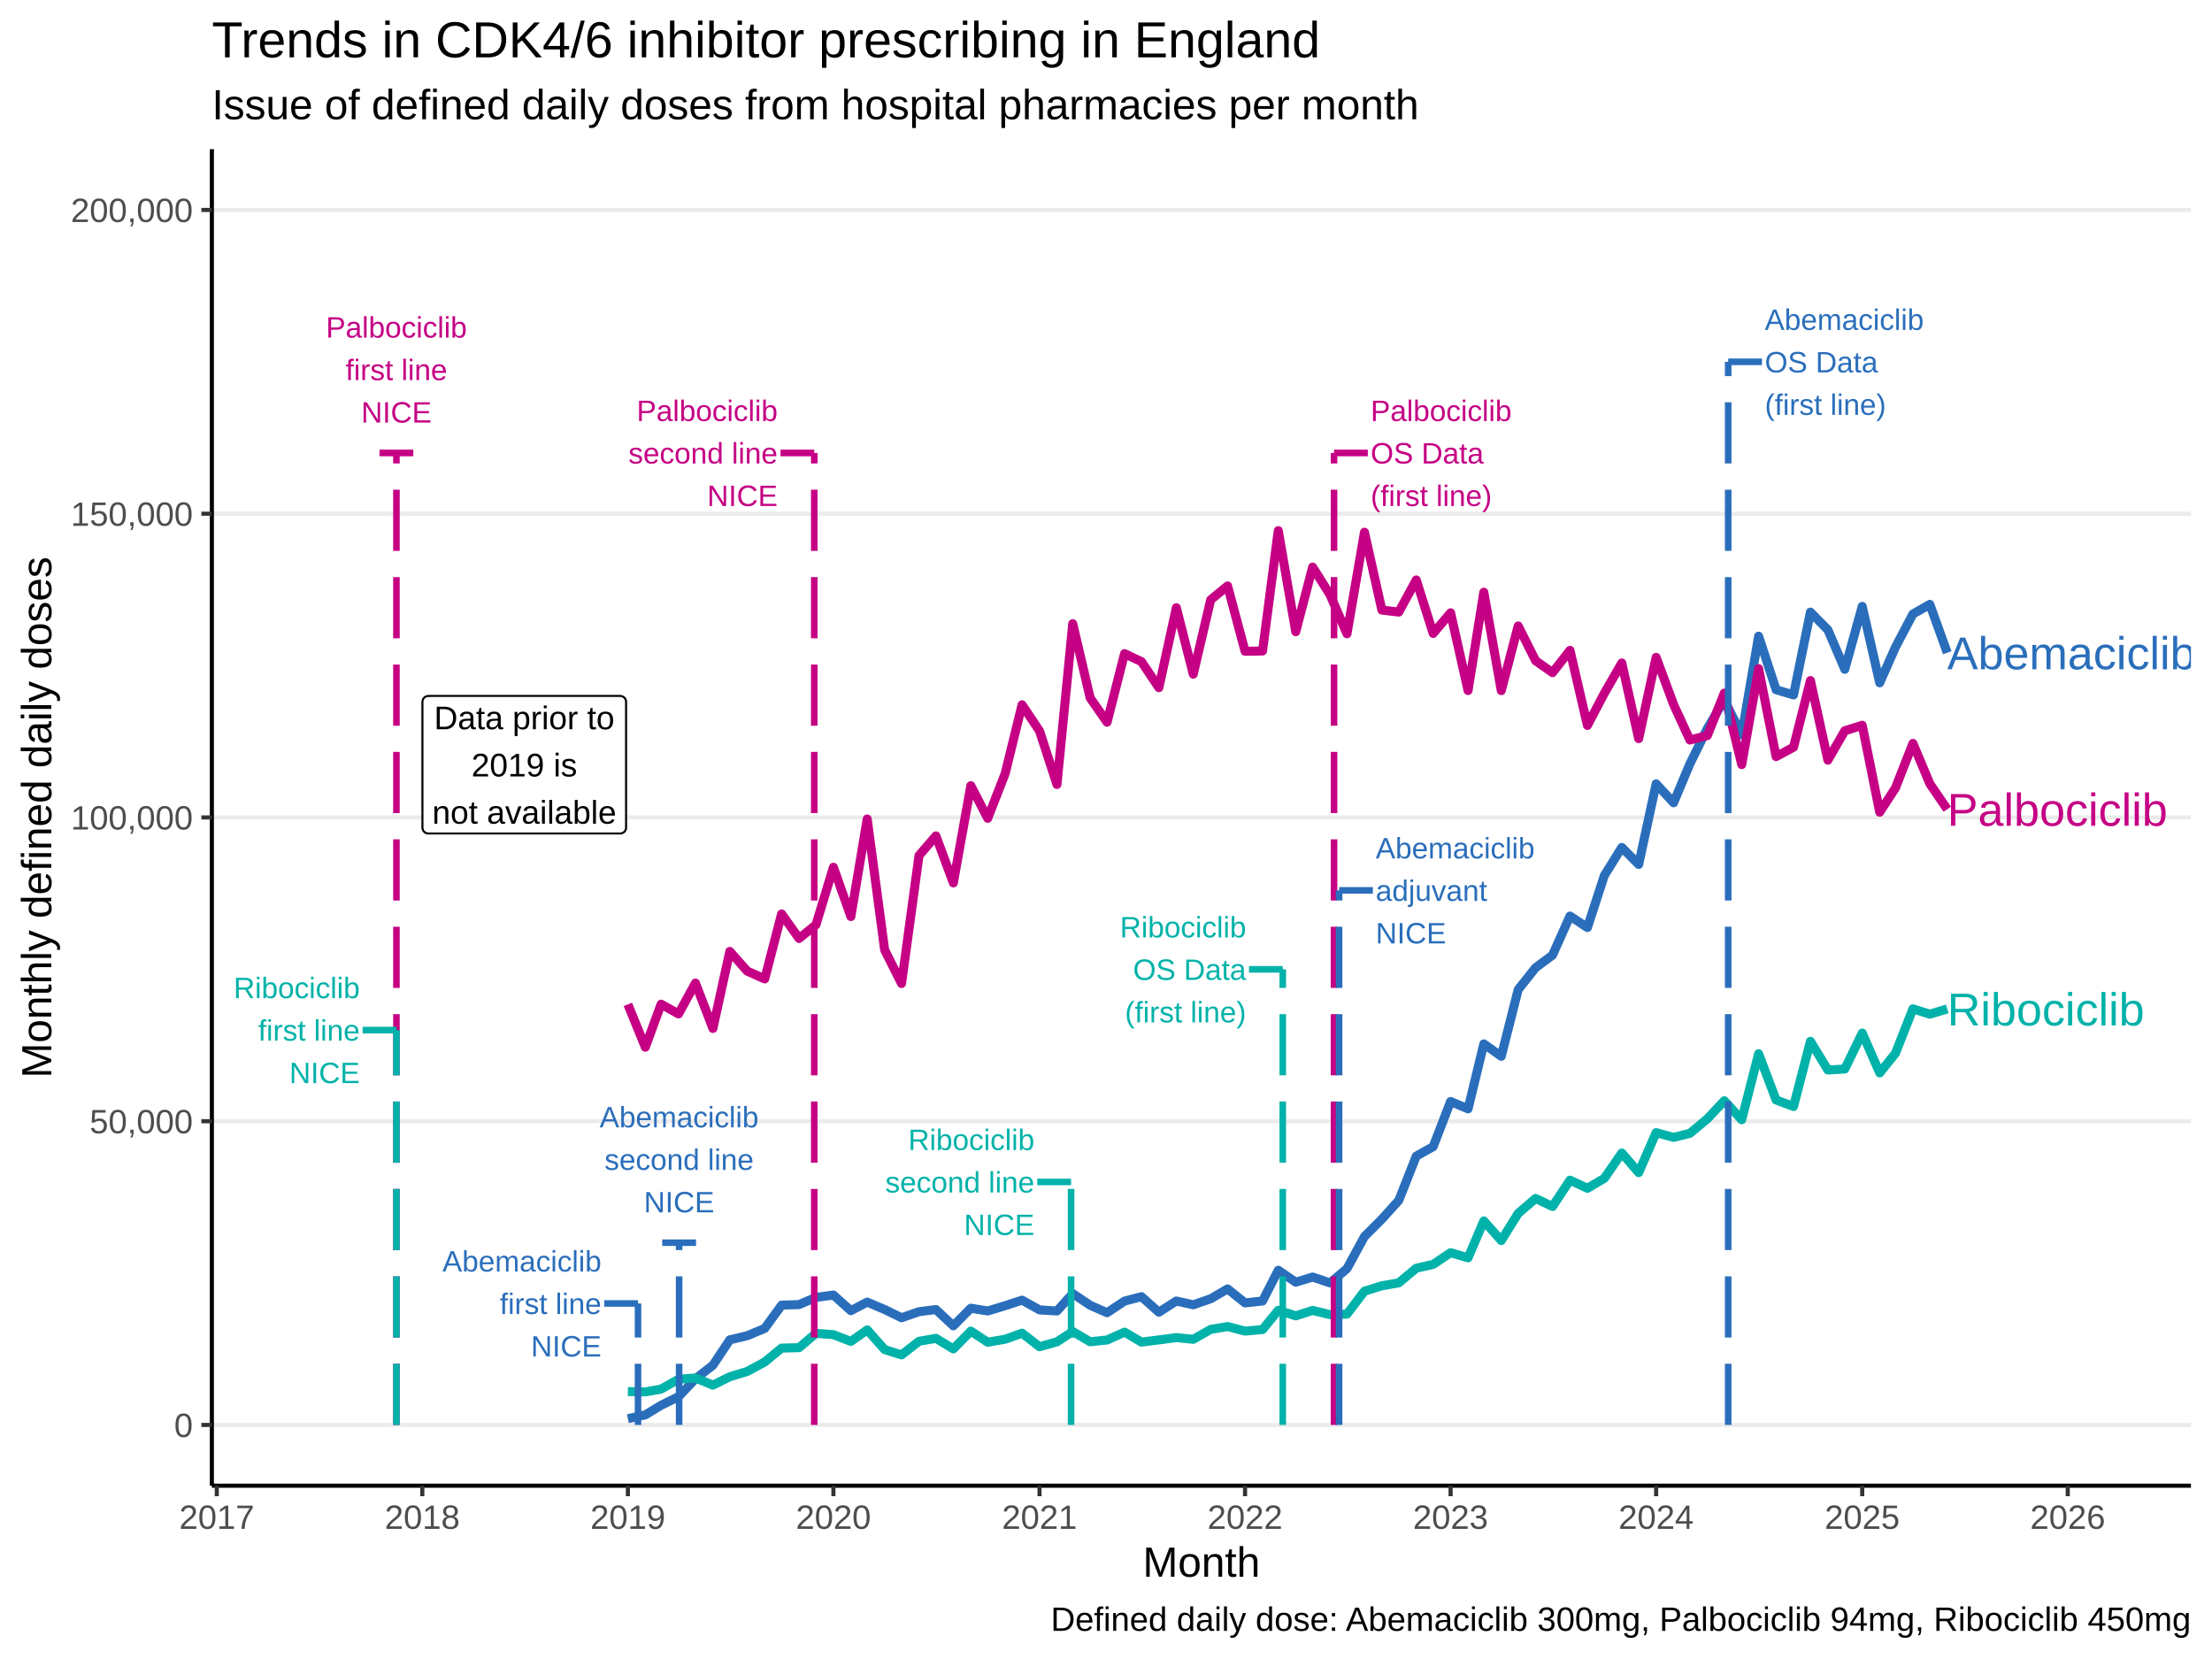
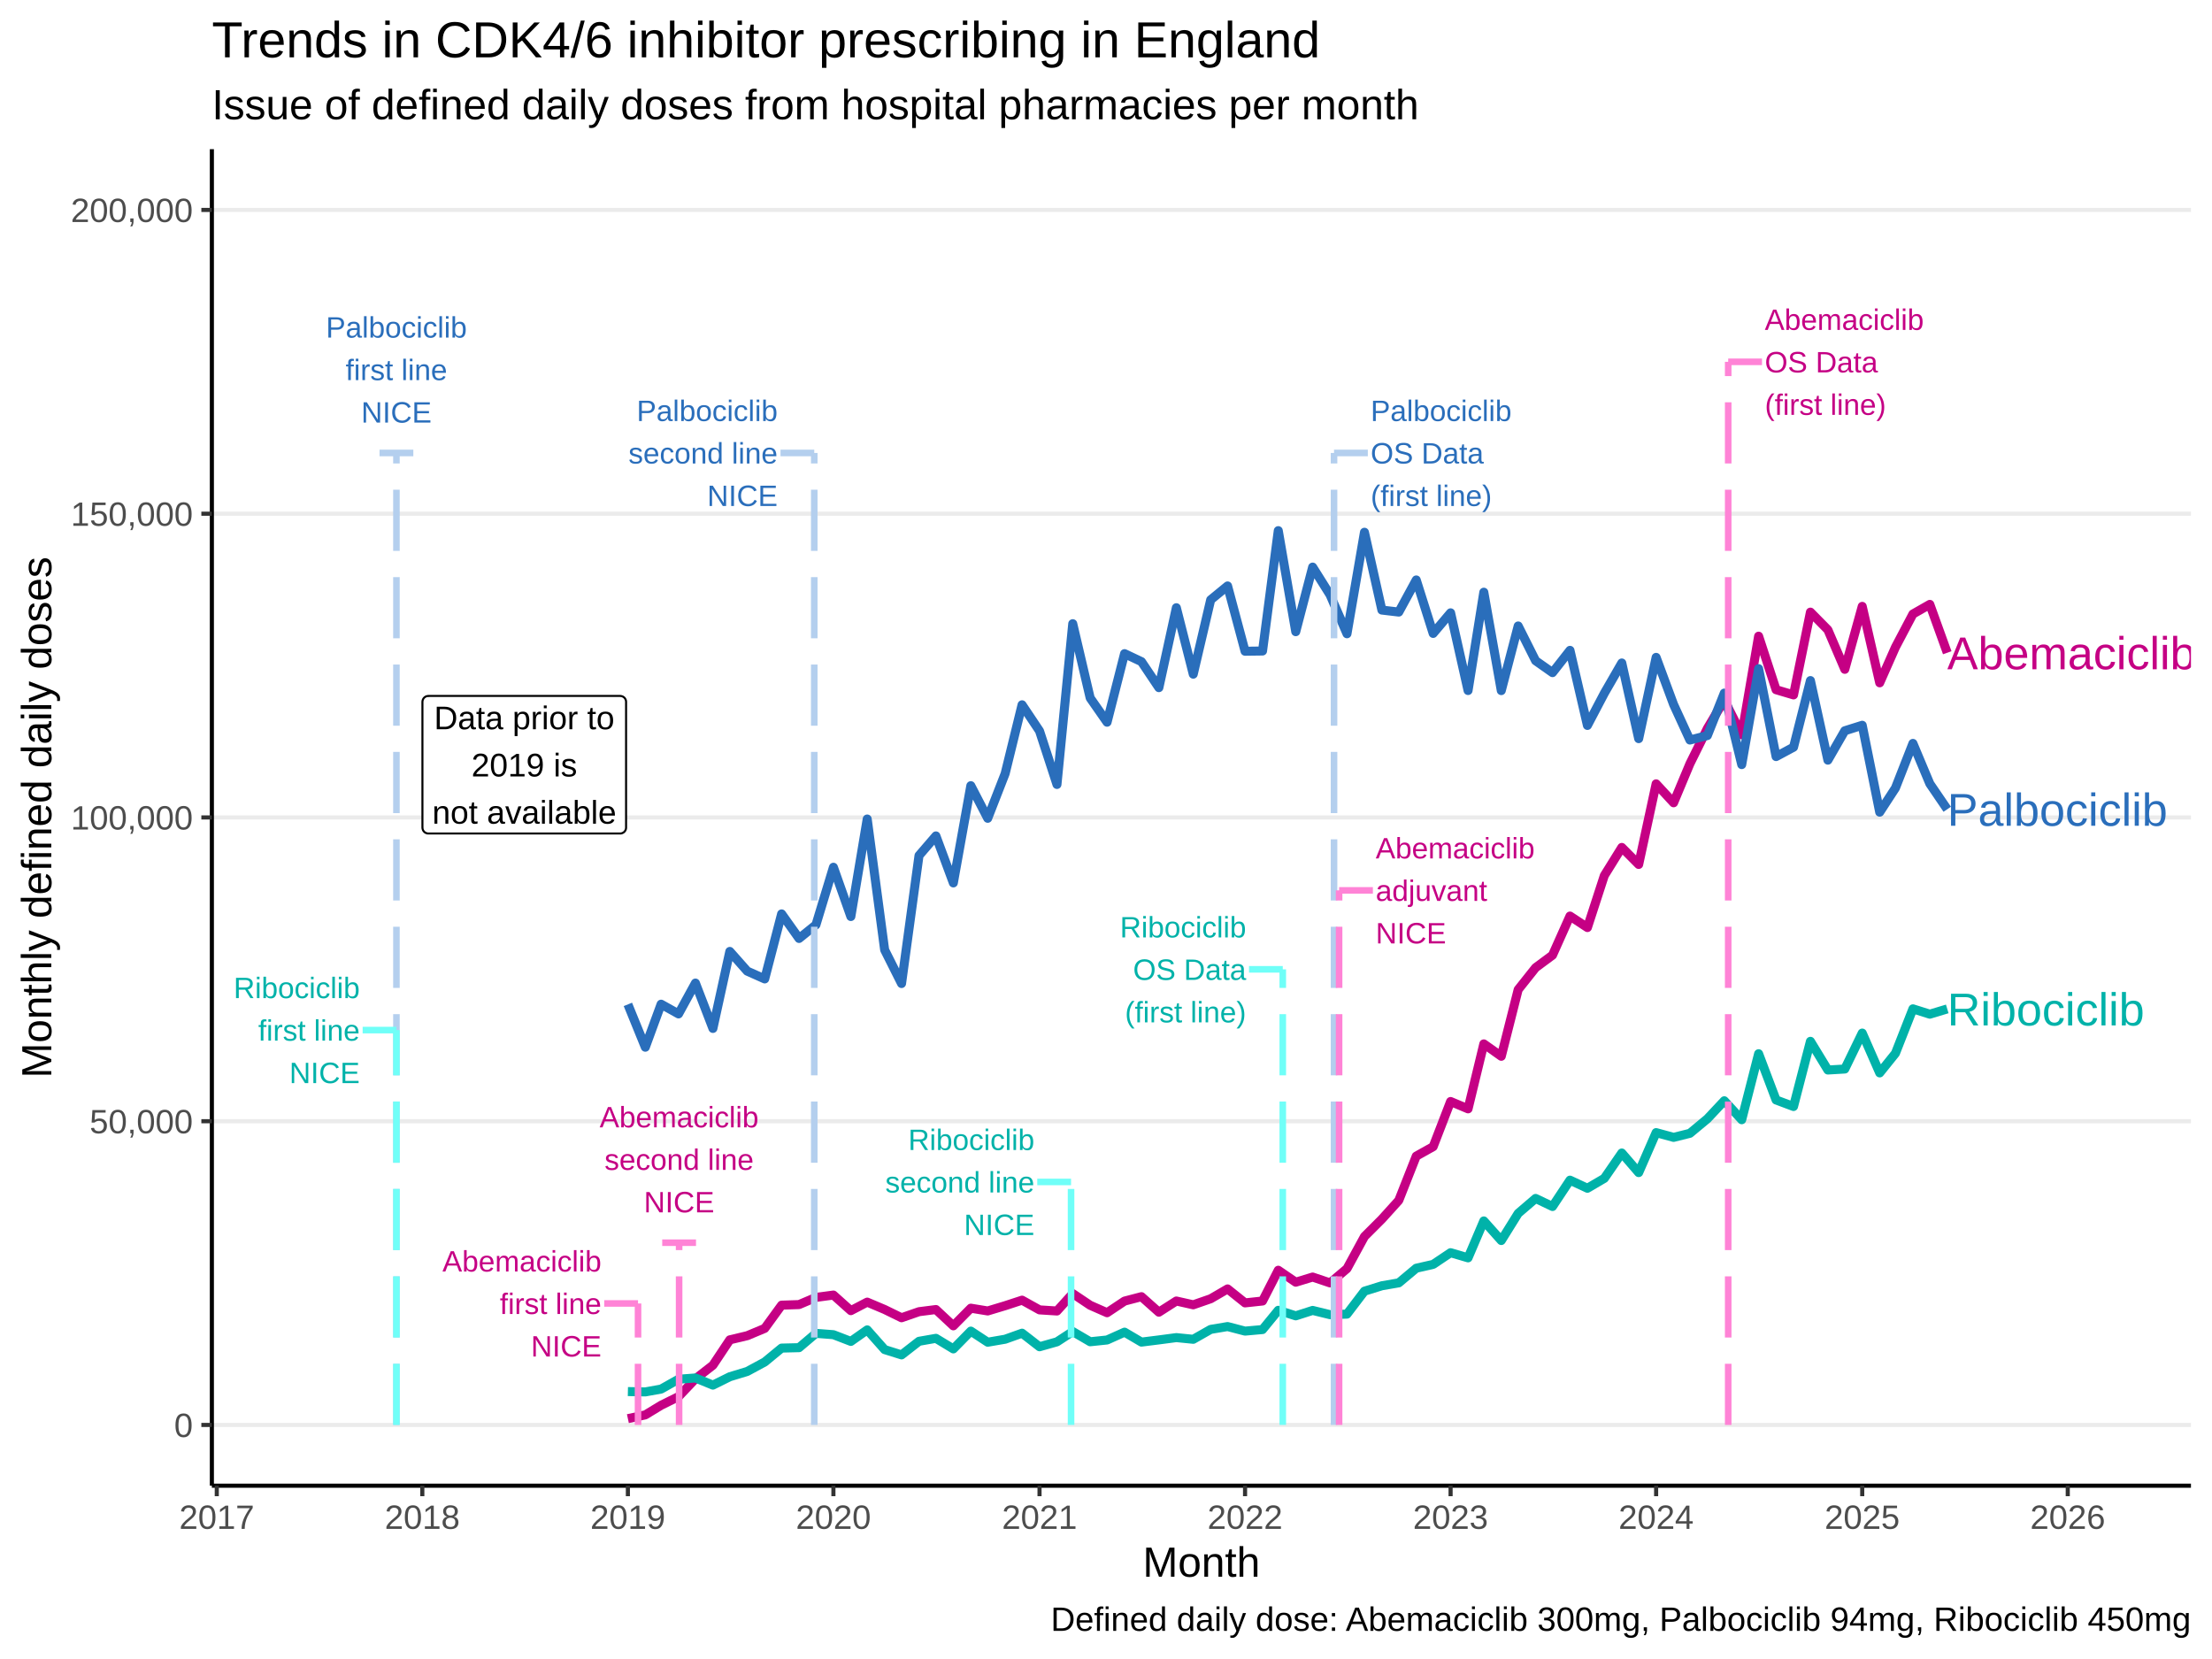
<svg xmlns="http://www.w3.org/2000/svg" class="svglite" width="576.00pt" height="432.00pt" viewBox="0 0 576.00 432.00">
  <defs>
    <style type="text/css">
    .svglite line, .svglite polyline, .svglite polygon, .svglite path, .svglite rect, .svglite circle {
      fill: none;
      stroke: #000000;
      stroke-linecap: round;
      stroke-linejoin: round;
      stroke-miterlimit: 10.00;
    }
    .svglite text {
      white-space: pre;
    }
  </style>
  </defs>
  <rect width="100%" height="100%" style="stroke: none; fill: #FFFFFF;" />
  <defs>
    <clipPath id="cpMC4wMHw1NzYuMDB8MC4wMHw0MzIuMDA=">
      <rect x="0.00" y="0.00" width="576.00" height="432.00" />
    </clipPath>
  </defs>
  <g clip-path="url(#cpMC4wMHw1NzYuMDB8MC4wMHw0MzIuMDA=)">
    <rect x="0.00" y="0" width="576.00" height="432.00" style="stroke-width: 1.07; stroke: #FFFFFF; fill: #FFFFFF;" />
  </g>
  <defs>
    <clipPath id="cpNTUuMTd8NTcwLjUyfDM4Ljg1fDM4Ni44Nw==">
      <rect x="55.17" y="38.85" width="515.35" height="348.02" />
    </clipPath>
  </defs>
  <g clip-path="url(#cpNTUuMTd8NTcwLjUyfDM4Ljg1fDM4Ni44Nw==)">
    <rect x="55.17" y="38.85" width="515.35" height="348.02" style="stroke-width: 1.07; stroke: none; fill: #FFFFFF;" />
    <polyline points="55.17,371.05 570.52,371.05 " style="stroke-width: 1.07; stroke: #EBEBEB; stroke-linecap: butt;" />
    <polyline points="55.17,291.96 570.52,291.96 " style="stroke-width: 1.07; stroke: #EBEBEB; stroke-linecap: butt;" />
    <polyline points="55.17,212.86 570.52,212.86 " style="stroke-width: 1.07; stroke: #EBEBEB; stroke-linecap: butt;" />
    <polyline points="55.17,133.77 570.52,133.77 " style="stroke-width: 1.07; stroke: #EBEBEB; stroke-linecap: butt;" />
    <polyline points="55.17,54.67 570.52,54.67 " style="stroke-width: 1.07; stroke: #EBEBEB; stroke-linecap: butt;" />
-     <polyline points="163.50,369.41 168.04,368.43 172.15,365.93 176.69,363.68 181.09,359.04 185.64,355.50 190.04,348.89 194.58,347.81 199.13,345.91 203.53,339.86 208.07,339.71 212.47,337.84 217.02,337.23 221.56,341.29 225.82,339.07 230.36,340.99 234.76,343.14 239.31,341.56 243.71,341.00 248.25,345.24 252.80,340.65 257.20,341.37 261.74,340.00 266.14,338.56 270.69,341.09 275.23,341.38 279.34,336.85 283.88,339.89 288.28,341.83 292.83,338.80 297.23,337.65 301.77,341.69 306.32,338.78 310.72,339.77 315.26,338.19 319.66,335.63 324.21,339.27 328.76,338.78 332.86,330.77 337.41,333.88 341.81,332.54 346.35,334.07 350.75,330.35 355.30,321.99 359.84,317.45 364.24,312.58 368.79,301.05 373.19,298.59 377.73,286.83 382.28,288.74 386.38,271.83 390.93,275.05 395.33,257.69 399.87,251.98 404.27,248.72 408.82,238.54 413.36,241.53 417.76,228.00 422.31,220.67 426.71,225.10 431.25,204.11 435.80,209.04 440.05,198.88 444.60,189.68 449.00,182.29 453.54,191.33 457.94,165.66 462.49,179.60 467.03,180.95 471.43,159.40 475.98,164.02 480.38,174.29 484.92,157.90 489.47,177.80 493.57,168.53 498.12,159.89 502.52,157.38 507.06,169.97 " style="stroke-width: 2.35; stroke: #2A6EBB; stroke-linecap: butt;" />
-     <polyline points="163.50,261.54 168.04,272.69 172.15,261.49 176.69,264.02 181.09,255.99 185.64,267.80 190.04,247.75 194.58,252.88 199.13,254.91 203.53,237.98 208.07,244.37 212.47,240.82 217.02,225.83 221.56,238.66 225.82,213.27 230.36,247.35 234.76,256.11 239.31,222.78 243.71,217.67 248.25,229.91 252.80,204.59 257.20,213.08 261.74,201.44 266.14,183.53 270.69,190.34 275.23,204.27 279.34,162.41 283.88,181.75 288.28,188.06 292.83,170.21 297.23,172.29 301.77,179.06 306.32,158.25 310.72,175.55 315.26,156.19 319.66,152.58 324.21,169.58 328.76,169.52 332.86,138.18 337.41,164.49 341.81,147.67 346.35,154.90 350.75,165.03 355.30,138.60 359.84,158.86 364.24,159.38 368.79,151.02 373.19,164.94 377.73,159.58 382.28,179.81 386.38,154.21 390.93,179.83 395.33,163.00 399.87,172.05 404.27,175.15 408.82,169.35 413.36,188.90 417.76,180.53 422.31,172.64 426.71,192.34 431.25,171.18 435.80,183.45 440.05,192.70 444.60,191.53 449.00,180.48 453.54,199.10 457.94,174.12 462.49,197.01 467.03,194.57 471.43,177.22 475.98,197.94 480.38,190.29 484.92,188.86 489.47,211.49 493.57,205.19 498.12,193.58 502.52,204.07 507.06,210.73 " style="stroke-width: 2.35; stroke: #C50084; stroke-linecap: butt;" />
+     <polyline points="163.50,369.41 168.04,368.43 172.15,365.93 176.69,363.68 181.09,359.04 185.64,355.50 190.04,348.89 194.58,347.81 199.13,345.91 203.53,339.86 208.07,339.71 212.47,337.84 217.02,337.23 221.56,341.29 225.82,339.07 230.36,340.99 234.76,343.14 239.31,341.56 243.71,341.00 248.25,345.24 252.80,340.65 257.20,341.37 261.74,340.00 266.14,338.56 270.69,341.09 275.23,341.38 279.34,336.85 283.88,339.89 288.28,341.83 292.83,338.80 297.23,337.65 301.77,341.69 306.32,338.78 310.72,339.77 315.26,338.19 319.66,335.63 324.21,339.27 328.76,338.78 332.86,330.77 337.41,333.88 341.81,332.54 346.35,334.07 350.75,330.35 355.30,321.99 359.84,317.45 364.24,312.58 368.79,301.05 373.19,298.59 377.73,286.83 382.28,288.74 386.38,271.83 390.93,275.05 395.33,257.69 399.87,251.98 404.27,248.72 408.82,238.54 413.36,241.53 417.76,228.00 422.31,220.67 426.71,225.10 431.25,204.11 435.80,209.04 440.05,198.88 444.60,189.68 449.00,182.29 453.54,191.33 457.94,165.66 462.49,179.60 467.03,180.95 471.43,159.40 475.98,164.02 480.38,174.29 484.92,157.90 489.47,177.80 493.57,168.53 498.12,159.89 502.52,157.38 507.06,169.97 " style="stroke-width: 2.35; stroke: #C50084; stroke-linecap: butt;" />
+     <polyline points="163.50,261.54 168.04,272.69 172.15,261.49 176.69,264.02 181.09,255.99 185.64,267.80 190.04,247.75 194.58,252.88 199.13,254.91 203.53,237.98 208.07,244.37 212.47,240.82 217.02,225.83 221.56,238.66 225.82,213.27 230.36,247.35 234.76,256.11 239.31,222.78 243.71,217.67 248.25,229.91 252.80,204.59 257.20,213.08 261.74,201.44 266.14,183.53 270.69,190.34 275.23,204.27 279.34,162.41 283.88,181.75 288.28,188.06 292.83,170.21 297.23,172.29 301.77,179.06 306.32,158.25 310.72,175.55 315.26,156.19 319.66,152.58 324.21,169.58 328.76,169.52 332.86,138.18 337.41,164.49 341.81,147.67 346.35,154.90 350.75,165.03 355.30,138.60 359.84,158.86 364.24,159.38 368.79,151.02 373.19,164.94 377.73,159.58 382.28,179.81 386.38,154.21 390.93,179.83 395.33,163.00 399.87,172.05 404.27,175.15 408.82,169.35 413.36,188.90 417.76,180.53 422.31,172.64 426.71,192.34 431.25,171.18 435.80,183.45 440.05,192.70 444.60,191.53 449.00,180.48 453.54,199.10 457.94,174.12 462.49,197.01 467.03,194.57 471.43,177.22 475.98,197.94 480.38,190.29 484.92,188.86 489.47,211.49 493.57,205.19 498.12,193.58 502.52,204.07 507.06,210.73 " style="stroke-width: 2.35; stroke: #2A6EBB; stroke-linecap: butt;" />
    <polyline points="163.50,362.36 168.04,362.45 172.15,361.71 176.69,359.15 181.09,358.82 185.64,360.68 190.04,358.50 194.58,357.12 199.13,354.66 203.53,351.04 208.07,350.93 212.47,347.20 217.02,347.55 221.56,349.30 225.82,346.30 230.36,351.43 234.76,352.81 239.31,349.27 243.71,348.50 248.25,351.25 252.80,346.62 257.20,349.51 261.74,348.73 266.14,347.16 270.69,350.69 275.23,349.41 279.34,346.73 283.88,349.39 288.28,348.93 292.83,346.89 297.23,349.48 301.77,348.91 306.32,348.31 310.72,348.75 315.26,346.17 319.66,345.43 324.21,346.62 328.76,346.21 332.86,341.20 337.41,342.64 341.81,341.23 346.35,342.34 350.75,342.19 355.30,336.22 359.84,334.81 364.24,334.05 368.79,330.24 373.19,329.24 377.73,326.20 382.28,327.54 386.38,317.93 390.93,323.03 395.33,315.96 399.87,312.07 404.27,314.17 408.82,307.31 413.36,309.42 417.76,306.84 422.31,300.24 426.71,305.34 431.25,294.93 435.80,296.17 440.05,295.11 444.60,291.33 449.00,286.64 453.54,291.57 457.94,274.39 462.49,286.43 467.03,288.13 471.43,271.16 475.98,278.63 480.38,278.37 484.92,269.01 489.47,279.38 493.57,274.28 498.12,262.70 502.52,264.09 507.06,262.72 " style="stroke-width: 2.35; stroke: #00B2A9; stroke-linecap: butt;" />
    <polygon points="111.54,217.04 161.49,217.04 161.43,217.04 161.68,217.03 161.92,216.98 162.15,216.89 162.36,216.77 162.56,216.61 162.72,216.43 162.85,216.22 162.95,215.99 163.01,215.75 163.03,215.51 163.03,215.51 163.03,182.76 163.03,182.76 163.01,182.51 162.95,182.27 162.85,182.05 162.72,181.84 162.56,181.65 162.36,181.50 162.15,181.37 161.92,181.29 161.68,181.24 161.49,181.22 111.54,181.22 111.73,181.24 111.48,181.23 111.23,181.26 111.00,181.32 110.77,181.43 110.57,181.57 110.39,181.74 110.24,181.94 110.13,182.16 110.05,182.39 110.01,182.64 110.00,182.76 110.00,215.51 110.01,215.38 110.01,215.63 110.05,215.87 110.13,216.11 110.24,216.33 110.39,216.52 110.57,216.70 110.77,216.84 111.00,216.94 111.23,217.01 111.48,217.04 " style="stroke-width: 0.53; fill: #FFFFFF;" />
    <text x="136.52" y="189.90" text-anchor="middle" style="font-size: 8.54px; font-family: &quot;Arial&quot;;" textLength="46.94px" lengthAdjust="spacingAndGlyphs">Data prior to</text>
    <text x="136.52" y="202.19" text-anchor="middle" style="font-size: 8.54px; font-family: &quot;Arial&quot;;" textLength="27.51px" lengthAdjust="spacingAndGlyphs">2019 is</text>
    <text x="136.52" y="214.48" text-anchor="middle" style="font-size: 8.54px; font-family: &quot;Arial&quot;;" textLength="47.90px" lengthAdjust="spacingAndGlyphs">not available</text>
-     <text x="507.06" y="174.27" style="font-size: 12.00px;fill: #2A6EBB; font-family: &quot;Arial&quot;;" textLength="64.71px" lengthAdjust="spacingAndGlyphs">Abemaciclib</text>
-     <text x="507.06" y="215.03" style="font-size: 12.00px;fill: #C50084; font-family: &quot;Arial&quot;;" textLength="57.37px" lengthAdjust="spacingAndGlyphs">Palbociclib</text>
+     <text x="507.06" y="174.27" style="font-size: 12.00px;fill: #C50084; font-family: &quot;Arial&quot;;" textLength="64.71px" lengthAdjust="spacingAndGlyphs">Abemaciclib</text>
+     <text x="507.06" y="215.03" style="font-size: 12.00px;fill: #2A6EBB; font-family: &quot;Arial&quot;;" textLength="57.37px" lengthAdjust="spacingAndGlyphs">Palbociclib</text>
    <text x="507.06" y="267.02" style="font-size: 12.00px;fill: #00B2A9; font-family: &quot;Arial&quot;;" textLength="51.36px" lengthAdjust="spacingAndGlyphs">Ribociclib</text>
-     <line x1="103.23" y1="371.05" x2="103.23" y2="117.95" style="stroke-width: 1.71; stroke: #C50084; stroke-dasharray: 15.93,6.83; stroke-linecap: butt;" />
-     <line x1="212.03" y1="371.05" x2="212.03" y2="117.95" style="stroke-width: 1.71; stroke: #C50084; stroke-dasharray: 15.93,6.83; stroke-linecap: butt;" />
-     <line x1="347.38" y1="371.05" x2="347.38" y2="117.95" style="stroke-width: 1.71; stroke: #C50084; stroke-dasharray: 15.93,6.83; stroke-linecap: butt;" />
-     <line x1="450.02" y1="371.05" x2="450.02" y2="94.22" style="stroke-width: 1.71; stroke: #2A6EBB; stroke-dasharray: 15.93,6.83; stroke-linecap: butt;" />
-     <line x1="166.14" y1="371.05" x2="166.14" y2="339.42" style="stroke-width: 1.71; stroke: #2A6EBB; stroke-dasharray: 15.93,6.83; stroke-linecap: butt;" />
-     <line x1="176.84" y1="371.05" x2="176.84" y2="323.60" style="stroke-width: 1.71; stroke: #2A6EBB; stroke-dasharray: 15.93,6.83; stroke-linecap: butt;" />
-     <line x1="348.70" y1="371.05" x2="348.70" y2="231.85" style="stroke-width: 1.71; stroke: #2A6EBB; stroke-dasharray: 15.93,6.83; stroke-linecap: butt;" />
-     <line x1="103.23" y1="371.05" x2="103.23" y2="268.23" style="stroke-width: 1.71; stroke: #00B2A9; stroke-dasharray: 15.93,6.83; stroke-linecap: butt;" />
-     <line x1="278.90" y1="371.05" x2="278.90" y2="307.78" style="stroke-width: 1.71; stroke: #00B2A9; stroke-dasharray: 15.93,6.83; stroke-linecap: butt;" />
-     <line x1="334.03" y1="371.05" x2="334.03" y2="252.41" style="stroke-width: 1.71; stroke: #00B2A9; stroke-dasharray: 15.93,6.83; stroke-linecap: butt;" />
-     <line x1="212.03" y1="117.95" x2="203.24" y2="117.95" style="stroke-width: 1.71; stroke: #C50084; stroke-dasharray: 15.93,6.83; stroke-linecap: butt;" />
-     <line x1="166.14" y1="339.42" x2="157.34" y2="339.42" style="stroke-width: 1.71; stroke: #2A6EBB; stroke-dasharray: 15.93,6.83; stroke-linecap: butt;" />
-     <line x1="103.23" y1="268.23" x2="94.43" y2="268.23" style="stroke-width: 1.71; stroke: #00B2A9; stroke-dasharray: 15.93,6.83; stroke-linecap: butt;" />
-     <line x1="278.90" y1="307.78" x2="270.10" y2="307.78" style="stroke-width: 1.71; stroke: #00B2A9; stroke-dasharray: 15.93,6.83; stroke-linecap: butt;" />
-     <line x1="334.03" y1="252.41" x2="325.24" y2="252.41" style="stroke-width: 1.71; stroke: #00B2A9; stroke-dasharray: 15.93,6.83; stroke-linecap: butt;" />
-     <line x1="347.38" y1="117.95" x2="356.18" y2="117.95" style="stroke-width: 1.71; stroke: #C50084; stroke-dasharray: 15.93,6.83; stroke-linecap: butt;" />
-     <line x1="450.02" y1="94.22" x2="458.82" y2="94.22" style="stroke-width: 1.71; stroke: #2A6EBB; stroke-dasharray: 15.93,6.83; stroke-linecap: butt;" />
-     <line x1="348.70" y1="231.85" x2="357.50" y2="231.85" style="stroke-width: 1.71; stroke: #2A6EBB; stroke-dasharray: 15.93,6.83; stroke-linecap: butt;" />
-     <line x1="98.83" y1="117.95" x2="107.63" y2="117.95" style="stroke-width: 1.71; stroke: #C50084; stroke-dasharray: 15.93,6.83; stroke-linecap: butt;" />
-     <line x1="172.44" y1="323.60" x2="181.24" y2="323.60" style="stroke-width: 1.71; stroke: #2A6EBB; stroke-dasharray: 15.93,6.83; stroke-linecap: butt;" />
-     <text x="202.50" y="109.63" text-anchor="end" style="font-size: 7.68px;fill: #C50084; font-family: &quot;Arial&quot;;" textLength="36.70px" lengthAdjust="spacingAndGlyphs">Palbociclib</text>
-     <text x="202.50" y="120.69" text-anchor="end" style="font-size: 7.68px;fill: #C50084; font-family: &quot;Arial&quot;;" textLength="38.84px" lengthAdjust="spacingAndGlyphs">second line</text>
-     <text x="202.50" y="131.76" text-anchor="end" style="font-size: 7.68px;fill: #C50084; font-family: &quot;Arial&quot;;" textLength="18.34px" lengthAdjust="spacingAndGlyphs">NICE</text>
-     <text x="156.61" y="331.10" text-anchor="end" style="font-size: 7.68px;fill: #2A6EBB; font-family: &quot;Arial&quot;;" textLength="41.39px" lengthAdjust="spacingAndGlyphs">Abemaciclib</text>
-     <text x="156.61" y="342.16" text-anchor="end" style="font-size: 7.68px;fill: #2A6EBB; font-family: &quot;Arial&quot;;" textLength="26.45px" lengthAdjust="spacingAndGlyphs">first line</text>
-     <text x="156.61" y="353.23" text-anchor="end" style="font-size: 7.68px;fill: #2A6EBB; font-family: &quot;Arial&quot;;" textLength="18.34px" lengthAdjust="spacingAndGlyphs">NICE</text>
+     <line x1="103.23" y1="371.05" x2="103.23" y2="117.95" style="stroke-width: 1.71; stroke: #B4CFEE; stroke-dasharray: 15.93,6.83; stroke-linecap: butt;" />
+     <line x1="212.03" y1="371.05" x2="212.03" y2="117.95" style="stroke-width: 1.71; stroke: #B4CFEE; stroke-dasharray: 15.93,6.83; stroke-linecap: butt;" />
+     <line x1="347.38" y1="371.05" x2="347.38" y2="117.95" style="stroke-width: 1.71; stroke: #B4CFEE; stroke-dasharray: 15.93,6.83; stroke-linecap: butt;" />
+     <line x1="450.02" y1="371.05" x2="450.02" y2="94.22" style="stroke-width: 1.71; stroke: #FF83D6; stroke-dasharray: 15.93,6.83; stroke-linecap: butt;" />
+     <line x1="166.14" y1="371.05" x2="166.14" y2="339.42" style="stroke-width: 1.71; stroke: #FF83D6; stroke-dasharray: 15.93,6.83; stroke-linecap: butt;" />
+     <line x1="176.84" y1="371.05" x2="176.84" y2="323.60" style="stroke-width: 1.71; stroke: #FF83D6; stroke-dasharray: 15.93,6.83; stroke-linecap: butt;" />
+     <line x1="348.70" y1="371.05" x2="348.70" y2="231.85" style="stroke-width: 1.71; stroke: #FF83D6; stroke-dasharray: 15.93,6.83; stroke-linecap: butt;" />
+     <line x1="103.23" y1="371.05" x2="103.23" y2="268.23" style="stroke-width: 1.71; stroke: #70FFF8; stroke-dasharray: 15.93,6.83; stroke-linecap: butt;" />
+     <line x1="278.90" y1="371.05" x2="278.90" y2="307.78" style="stroke-width: 1.71; stroke: #70FFF8; stroke-dasharray: 15.93,6.83; stroke-linecap: butt;" />
+     <line x1="334.03" y1="371.05" x2="334.03" y2="252.41" style="stroke-width: 1.71; stroke: #70FFF8; stroke-dasharray: 15.93,6.83; stroke-linecap: butt;" />
+     <line x1="212.03" y1="117.95" x2="203.24" y2="117.95" style="stroke-width: 1.71; stroke: #B4CFEE; stroke-dasharray: 15.93,6.83; stroke-linecap: butt;" />
+     <line x1="166.14" y1="339.42" x2="157.34" y2="339.42" style="stroke-width: 1.71; stroke: #FF83D6; stroke-dasharray: 15.93,6.83; stroke-linecap: butt;" />
+     <line x1="103.23" y1="268.23" x2="94.43" y2="268.23" style="stroke-width: 1.71; stroke: #70FFF8; stroke-dasharray: 15.93,6.83; stroke-linecap: butt;" />
+     <line x1="278.90" y1="307.78" x2="270.10" y2="307.78" style="stroke-width: 1.71; stroke: #70FFF8; stroke-dasharray: 15.93,6.83; stroke-linecap: butt;" />
+     <line x1="334.03" y1="252.41" x2="325.24" y2="252.41" style="stroke-width: 1.71; stroke: #70FFF8; stroke-dasharray: 15.93,6.83; stroke-linecap: butt;" />
+     <line x1="347.38" y1="117.95" x2="356.18" y2="117.95" style="stroke-width: 1.71; stroke: #B4CFEE; stroke-dasharray: 15.93,6.83; stroke-linecap: butt;" />
+     <line x1="450.02" y1="94.22" x2="458.82" y2="94.22" style="stroke-width: 1.71; stroke: #FF83D6; stroke-dasharray: 15.93,6.83; stroke-linecap: butt;" />
+     <line x1="348.70" y1="231.85" x2="357.50" y2="231.85" style="stroke-width: 1.71; stroke: #FF83D6; stroke-dasharray: 15.93,6.83; stroke-linecap: butt;" />
+     <line x1="98.83" y1="117.95" x2="107.63" y2="117.95" style="stroke-width: 1.71; stroke: #B4CFEE; stroke-dasharray: 15.93,6.83; stroke-linecap: butt;" />
+     <line x1="172.44" y1="323.60" x2="181.24" y2="323.60" style="stroke-width: 1.71; stroke: #FF83D6; stroke-dasharray: 15.93,6.83; stroke-linecap: butt;" />
+     <text x="202.50" y="109.63" text-anchor="end" style="font-size: 7.68px;fill: #2A6EBB; font-family: &quot;Arial&quot;;" textLength="36.70px" lengthAdjust="spacingAndGlyphs">Palbociclib</text>
+     <text x="202.50" y="120.69" text-anchor="end" style="font-size: 7.68px;fill: #2A6EBB; font-family: &quot;Arial&quot;;" textLength="38.84px" lengthAdjust="spacingAndGlyphs">second line</text>
+     <text x="202.50" y="131.76" text-anchor="end" style="font-size: 7.68px;fill: #2A6EBB; font-family: &quot;Arial&quot;;" textLength="18.34px" lengthAdjust="spacingAndGlyphs">NICE</text>
+     <text x="156.61" y="331.10" text-anchor="end" style="font-size: 7.68px;fill: #C50084; font-family: &quot;Arial&quot;;" textLength="41.39px" lengthAdjust="spacingAndGlyphs">Abemaciclib</text>
+     <text x="156.61" y="342.16" text-anchor="end" style="font-size: 7.68px;fill: #C50084; font-family: &quot;Arial&quot;;" textLength="26.45px" lengthAdjust="spacingAndGlyphs">first line</text>
+     <text x="156.61" y="353.23" text-anchor="end" style="font-size: 7.68px;fill: #C50084; font-family: &quot;Arial&quot;;" textLength="18.34px" lengthAdjust="spacingAndGlyphs">NICE</text>
    <text x="93.70" y="259.91" text-anchor="end" style="font-size: 7.68px;fill: #00B2A9; font-family: &quot;Arial&quot;;" textLength="32.85px" lengthAdjust="spacingAndGlyphs">Ribociclib</text>
    <text x="93.70" y="270.98" text-anchor="end" style="font-size: 7.68px;fill: #00B2A9; font-family: &quot;Arial&quot;;" textLength="26.45px" lengthAdjust="spacingAndGlyphs">first line</text>
    <text x="93.70" y="282.04" text-anchor="end" style="font-size: 7.68px;fill: #00B2A9; font-family: &quot;Arial&quot;;" textLength="18.34px" lengthAdjust="spacingAndGlyphs">NICE</text>
    <text x="269.37" y="299.46" text-anchor="end" style="font-size: 7.68px;fill: #00B2A9; font-family: &quot;Arial&quot;;" textLength="32.85px" lengthAdjust="spacingAndGlyphs">Ribociclib</text>
    <text x="269.37" y="310.52" text-anchor="end" style="font-size: 7.68px;fill: #00B2A9; font-family: &quot;Arial&quot;;" textLength="38.84px" lengthAdjust="spacingAndGlyphs">second line</text>
    <text x="269.37" y="321.59" text-anchor="end" style="font-size: 7.68px;fill: #00B2A9; font-family: &quot;Arial&quot;;" textLength="18.34px" lengthAdjust="spacingAndGlyphs">NICE</text>
    <text x="324.50" y="244.10" text-anchor="end" style="font-size: 7.68px;fill: #00B2A9; font-family: &quot;Arial&quot;;" textLength="32.85px" lengthAdjust="spacingAndGlyphs">Ribociclib</text>
    <text x="324.50" y="255.16" text-anchor="end" style="font-size: 7.68px;fill: #00B2A9; font-family: &quot;Arial&quot;;" textLength="29.43px" lengthAdjust="spacingAndGlyphs">OS Data</text>
    <text x="324.50" y="266.22" text-anchor="end" style="font-size: 7.68px;fill: #00B2A9; font-family: &quot;Arial&quot;;" textLength="31.56px" lengthAdjust="spacingAndGlyphs">(first line)</text>
-     <text x="356.91" y="109.63" style="font-size: 7.68px;fill: #C50084; font-family: &quot;Arial&quot;;" textLength="36.70px" lengthAdjust="spacingAndGlyphs">Palbociclib</text>
-     <text x="356.91" y="120.69" style="font-size: 7.68px;fill: #C50084; font-family: &quot;Arial&quot;;" textLength="29.43px" lengthAdjust="spacingAndGlyphs">OS Data</text>
-     <text x="356.91" y="131.76" style="font-size: 7.68px;fill: #C50084; font-family: &quot;Arial&quot;;" textLength="31.56px" lengthAdjust="spacingAndGlyphs">(first line)</text>
-     <text x="459.55" y="85.90" style="font-size: 7.68px;fill: #2A6EBB; font-family: &quot;Arial&quot;;" textLength="41.39px" lengthAdjust="spacingAndGlyphs">Abemaciclib</text>
-     <text x="459.55" y="96.97" style="font-size: 7.68px;fill: #2A6EBB; font-family: &quot;Arial&quot;;" textLength="29.43px" lengthAdjust="spacingAndGlyphs">OS Data</text>
-     <text x="459.55" y="108.03" style="font-size: 7.68px;fill: #2A6EBB; font-family: &quot;Arial&quot;;" textLength="31.56px" lengthAdjust="spacingAndGlyphs">(first line)</text>
-     <text x="358.23" y="223.53" style="font-size: 7.68px;fill: #2A6EBB; font-family: &quot;Arial&quot;;" textLength="41.39px" lengthAdjust="spacingAndGlyphs">Abemaciclib</text>
-     <text x="358.23" y="234.59" style="font-size: 7.68px;fill: #2A6EBB; font-family: &quot;Arial&quot;;" textLength="29.02px" lengthAdjust="spacingAndGlyphs">adjuvant</text>
-     <text x="358.23" y="245.66" style="font-size: 7.68px;fill: #2A6EBB; font-family: &quot;Arial&quot;;" textLength="18.34px" lengthAdjust="spacingAndGlyphs">NICE</text>
-     <text x="103.23" y="87.91" text-anchor="middle" style="font-size: 7.68px;fill: #C50084; font-family: &quot;Arial&quot;;" textLength="36.70px" lengthAdjust="spacingAndGlyphs">Palbociclib</text>
-     <text x="103.23" y="98.98" text-anchor="middle" style="font-size: 7.68px;fill: #C50084; font-family: &quot;Arial&quot;;" textLength="26.45px" lengthAdjust="spacingAndGlyphs">first line</text>
-     <text x="103.23" y="110.04" text-anchor="middle" style="font-size: 7.68px;fill: #C50084; font-family: &quot;Arial&quot;;" textLength="18.34px" lengthAdjust="spacingAndGlyphs">NICE</text>
-     <text x="176.84" y="293.56" text-anchor="middle" style="font-size: 7.68px;fill: #2A6EBB; font-family: &quot;Arial&quot;;" textLength="41.39px" lengthAdjust="spacingAndGlyphs">Abemaciclib</text>
-     <text x="176.84" y="304.63" text-anchor="middle" style="font-size: 7.68px;fill: #2A6EBB; font-family: &quot;Arial&quot;;" textLength="38.84px" lengthAdjust="spacingAndGlyphs">second line</text>
-     <text x="176.84" y="315.69" text-anchor="middle" style="font-size: 7.68px;fill: #2A6EBB; font-family: &quot;Arial&quot;;" textLength="18.34px" lengthAdjust="spacingAndGlyphs">NICE</text>
+     <text x="356.91" y="109.63" style="font-size: 7.68px;fill: #2A6EBB; font-family: &quot;Arial&quot;;" textLength="36.70px" lengthAdjust="spacingAndGlyphs">Palbociclib</text>
+     <text x="356.91" y="120.69" style="font-size: 7.68px;fill: #2A6EBB; font-family: &quot;Arial&quot;;" textLength="29.43px" lengthAdjust="spacingAndGlyphs">OS Data</text>
+     <text x="356.91" y="131.76" style="font-size: 7.68px;fill: #2A6EBB; font-family: &quot;Arial&quot;;" textLength="31.56px" lengthAdjust="spacingAndGlyphs">(first line)</text>
+     <text x="459.55" y="85.90" style="font-size: 7.68px;fill: #C50084; font-family: &quot;Arial&quot;;" textLength="41.39px" lengthAdjust="spacingAndGlyphs">Abemaciclib</text>
+     <text x="459.55" y="96.97" style="font-size: 7.68px;fill: #C50084; font-family: &quot;Arial&quot;;" textLength="29.43px" lengthAdjust="spacingAndGlyphs">OS Data</text>
+     <text x="459.55" y="108.03" style="font-size: 7.68px;fill: #C50084; font-family: &quot;Arial&quot;;" textLength="31.56px" lengthAdjust="spacingAndGlyphs">(first line)</text>
+     <text x="358.23" y="223.53" style="font-size: 7.68px;fill: #C50084; font-family: &quot;Arial&quot;;" textLength="41.39px" lengthAdjust="spacingAndGlyphs">Abemaciclib</text>
+     <text x="358.23" y="234.59" style="font-size: 7.68px;fill: #C50084; font-family: &quot;Arial&quot;;" textLength="29.02px" lengthAdjust="spacingAndGlyphs">adjuvant</text>
+     <text x="358.23" y="245.66" style="font-size: 7.68px;fill: #C50084; font-family: &quot;Arial&quot;;" textLength="18.34px" lengthAdjust="spacingAndGlyphs">NICE</text>
+     <text x="103.23" y="87.91" text-anchor="middle" style="font-size: 7.68px;fill: #2A6EBB; font-family: &quot;Arial&quot;;" textLength="36.70px" lengthAdjust="spacingAndGlyphs">Palbociclib</text>
+     <text x="103.23" y="98.98" text-anchor="middle" style="font-size: 7.68px;fill: #2A6EBB; font-family: &quot;Arial&quot;;" textLength="26.45px" lengthAdjust="spacingAndGlyphs">first line</text>
+     <text x="103.23" y="110.04" text-anchor="middle" style="font-size: 7.68px;fill: #2A6EBB; font-family: &quot;Arial&quot;;" textLength="18.34px" lengthAdjust="spacingAndGlyphs">NICE</text>
+     <text x="176.84" y="293.56" text-anchor="middle" style="font-size: 7.68px;fill: #C50084; font-family: &quot;Arial&quot;;" textLength="41.39px" lengthAdjust="spacingAndGlyphs">Abemaciclib</text>
+     <text x="176.84" y="304.63" text-anchor="middle" style="font-size: 7.68px;fill: #C50084; font-family: &quot;Arial&quot;;" textLength="38.84px" lengthAdjust="spacingAndGlyphs">second line</text>
+     <text x="176.84" y="315.69" text-anchor="middle" style="font-size: 7.68px;fill: #C50084; font-family: &quot;Arial&quot;;" textLength="18.34px" lengthAdjust="spacingAndGlyphs">NICE</text>
  </g>
  <g clip-path="url(#cpMC4wMHw1NzYuMDB8MC4wMHw0MzIuMDA=)">
    <polyline points="55.17,386.87 55.17,38.85 " style="stroke-width: 1.07; stroke-linecap: butt;" />
    <text x="50.24" y="374.20" text-anchor="end" style="font-size: 8.80px;fill: #4D4D4D; font-family: &quot;Arial&quot;;" textLength="4.90px" lengthAdjust="spacingAndGlyphs">0</text>
    <text x="50.24" y="295.11" text-anchor="end" style="font-size: 8.80px;fill: #4D4D4D; font-family: &quot;Arial&quot;;" textLength="26.93px" lengthAdjust="spacingAndGlyphs">50,000</text>
    <text x="50.24" y="216.01" text-anchor="end" style="font-size: 8.80px;fill: #4D4D4D; font-family: &quot;Arial&quot;;" textLength="31.82px" lengthAdjust="spacingAndGlyphs">100,000</text>
    <text x="50.24" y="136.92" text-anchor="end" style="font-size: 8.80px;fill: #4D4D4D; font-family: &quot;Arial&quot;;" textLength="31.82px" lengthAdjust="spacingAndGlyphs">150,000</text>
    <text x="50.24" y="57.82" text-anchor="end" style="font-size: 8.80px;fill: #4D4D4D; font-family: &quot;Arial&quot;;" textLength="31.82px" lengthAdjust="spacingAndGlyphs">200,000</text>
    <polyline points="52.43,371.05 55.17,371.05 " style="stroke-width: 1.07; stroke: #333333; stroke-linecap: butt;" />
    <polyline points="52.43,291.96 55.17,291.96 " style="stroke-width: 1.07; stroke: #333333; stroke-linecap: butt;" />
    <polyline points="52.43,212.86 55.17,212.86 " style="stroke-width: 1.07; stroke: #333333; stroke-linecap: butt;" />
    <polyline points="52.43,133.77 55.17,133.77 " style="stroke-width: 1.07; stroke: #333333; stroke-linecap: butt;" />
    <polyline points="52.43,54.67 55.17,54.67 " style="stroke-width: 1.07; stroke: #333333; stroke-linecap: butt;" />
    <polyline points="55.17,386.87 570.52,386.87 " style="stroke-width: 1.07; stroke-linecap: butt;" />
    <polyline points="56.45,389.61 56.45,386.87 " style="stroke-width: 1.07; stroke: #333333; stroke-linecap: butt;" />
    <polyline points="109.97,389.61 109.97,386.87 " style="stroke-width: 1.07; stroke: #333333; stroke-linecap: butt;" />
    <polyline points="163.50,389.61 163.50,386.87 " style="stroke-width: 1.07; stroke: #333333; stroke-linecap: butt;" />
    <polyline points="217.02,389.61 217.02,386.87 " style="stroke-width: 1.07; stroke: #333333; stroke-linecap: butt;" />
    <polyline points="270.69,389.61 270.69,386.87 " style="stroke-width: 1.07; stroke: #333333; stroke-linecap: butt;" />
    <polyline points="324.21,389.61 324.21,386.87 " style="stroke-width: 1.07; stroke: #333333; stroke-linecap: butt;" />
    <polyline points="377.73,389.61 377.73,386.87 " style="stroke-width: 1.07; stroke: #333333; stroke-linecap: butt;" />
    <polyline points="431.25,389.61 431.25,386.87 " style="stroke-width: 1.07; stroke: #333333; stroke-linecap: butt;" />
    <polyline points="484.92,389.61 484.92,386.87 " style="stroke-width: 1.07; stroke: #333333; stroke-linecap: butt;" />
    <polyline points="538.44,389.61 538.44,386.87 " style="stroke-width: 1.07; stroke: #333333; stroke-linecap: butt;" />
    <text x="56.45" y="398.11" text-anchor="middle" style="font-size: 8.80px;fill: #4D4D4D; font-family: &quot;Arial&quot;;" textLength="19.58px" lengthAdjust="spacingAndGlyphs">2017</text>
    <text x="109.97" y="398.11" text-anchor="middle" style="font-size: 8.80px;fill: #4D4D4D; font-family: &quot;Arial&quot;;" textLength="19.58px" lengthAdjust="spacingAndGlyphs">2018</text>
    <text x="163.50" y="398.11" text-anchor="middle" style="font-size: 8.80px;fill: #4D4D4D; font-family: &quot;Arial&quot;;" textLength="19.58px" lengthAdjust="spacingAndGlyphs">2019</text>
    <text x="217.02" y="398.11" text-anchor="middle" style="font-size: 8.80px;fill: #4D4D4D; font-family: &quot;Arial&quot;;" textLength="19.58px" lengthAdjust="spacingAndGlyphs">2020</text>
    <text x="270.69" y="398.11" text-anchor="middle" style="font-size: 8.80px;fill: #4D4D4D; font-family: &quot;Arial&quot;;" textLength="19.58px" lengthAdjust="spacingAndGlyphs">2021</text>
    <text x="324.21" y="398.11" text-anchor="middle" style="font-size: 8.80px;fill: #4D4D4D; font-family: &quot;Arial&quot;;" textLength="19.58px" lengthAdjust="spacingAndGlyphs">2022</text>
    <text x="377.73" y="398.11" text-anchor="middle" style="font-size: 8.80px;fill: #4D4D4D; font-family: &quot;Arial&quot;;" textLength="19.58px" lengthAdjust="spacingAndGlyphs">2023</text>
    <text x="431.25" y="398.11" text-anchor="middle" style="font-size: 8.80px;fill: #4D4D4D; font-family: &quot;Arial&quot;;" textLength="19.58px" lengthAdjust="spacingAndGlyphs">2024</text>
    <text x="484.92" y="398.11" text-anchor="middle" style="font-size: 8.80px;fill: #4D4D4D; font-family: &quot;Arial&quot;;" textLength="19.58px" lengthAdjust="spacingAndGlyphs">2025</text>
    <text x="538.44" y="398.11" text-anchor="middle" style="font-size: 8.80px;fill: #4D4D4D; font-family: &quot;Arial&quot;;" textLength="19.58px" lengthAdjust="spacingAndGlyphs">2026</text>
    <text x="312.85" y="410.57" text-anchor="middle" style="font-size: 11.00px; font-family: &quot;Arial&quot;;" textLength="30.59px" lengthAdjust="spacingAndGlyphs">Month</text>
    <text transform="translate(13.36,212.86) rotate(-90)" text-anchor="middle" style="font-size: 11.00px; font-family: &quot;Arial&quot;;" textLength="135.79px" lengthAdjust="spacingAndGlyphs">Monthly defined daily doses</text>
    <text x="55.17" y="31.05" style="font-size: 11.00px; font-family: &quot;Arial&quot;;" textLength="314.40px" lengthAdjust="spacingAndGlyphs">Issue of defined daily doses from hospital pharmacies per month</text>
    <text x="55.17" y="14.93" style="font-size: 13.20px; font-family: &quot;Arial&quot;;" textLength="288.40px" lengthAdjust="spacingAndGlyphs">Trends in CDK4/6 inhibitor prescribing in England</text>
    <text x="570.52" y="424.67" text-anchor="end" style="font-size: 8.80px; font-family: &quot;Arial&quot;;" textLength="296.94px" lengthAdjust="spacingAndGlyphs">Defined daily dose: Abemaciclib 300mg, Palbociclib 94mg, Ribociclib 450mg</text>
  </g>
</svg>
